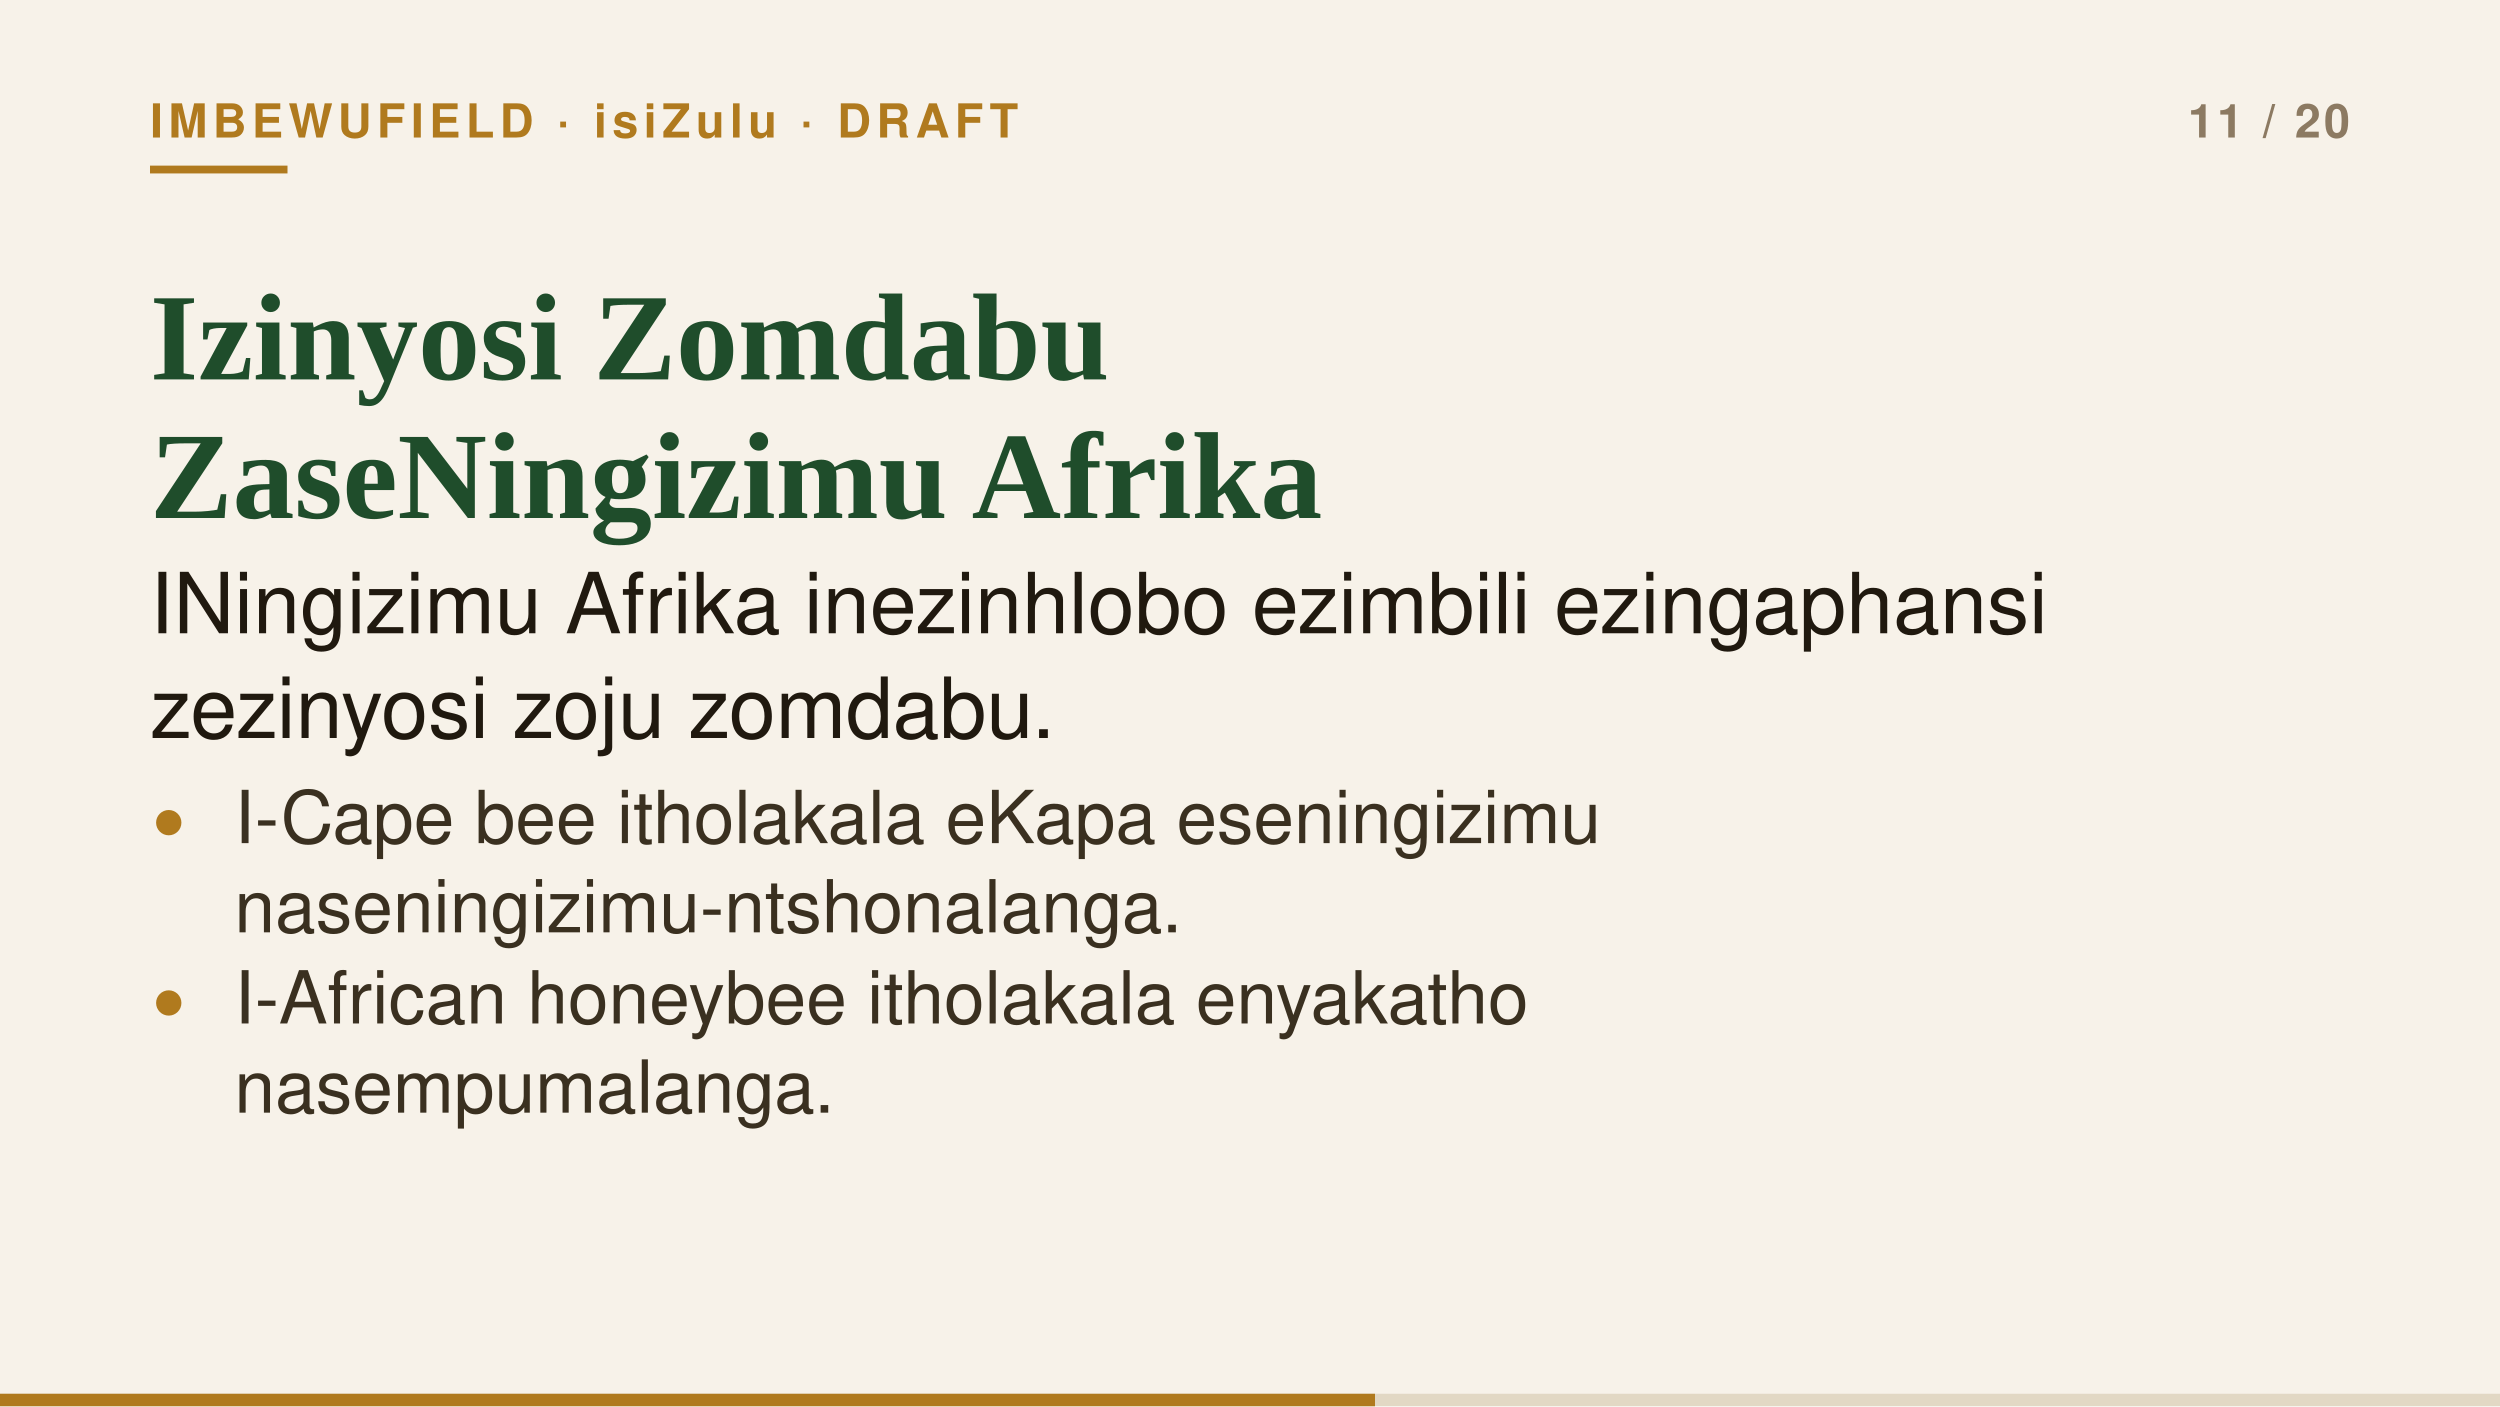
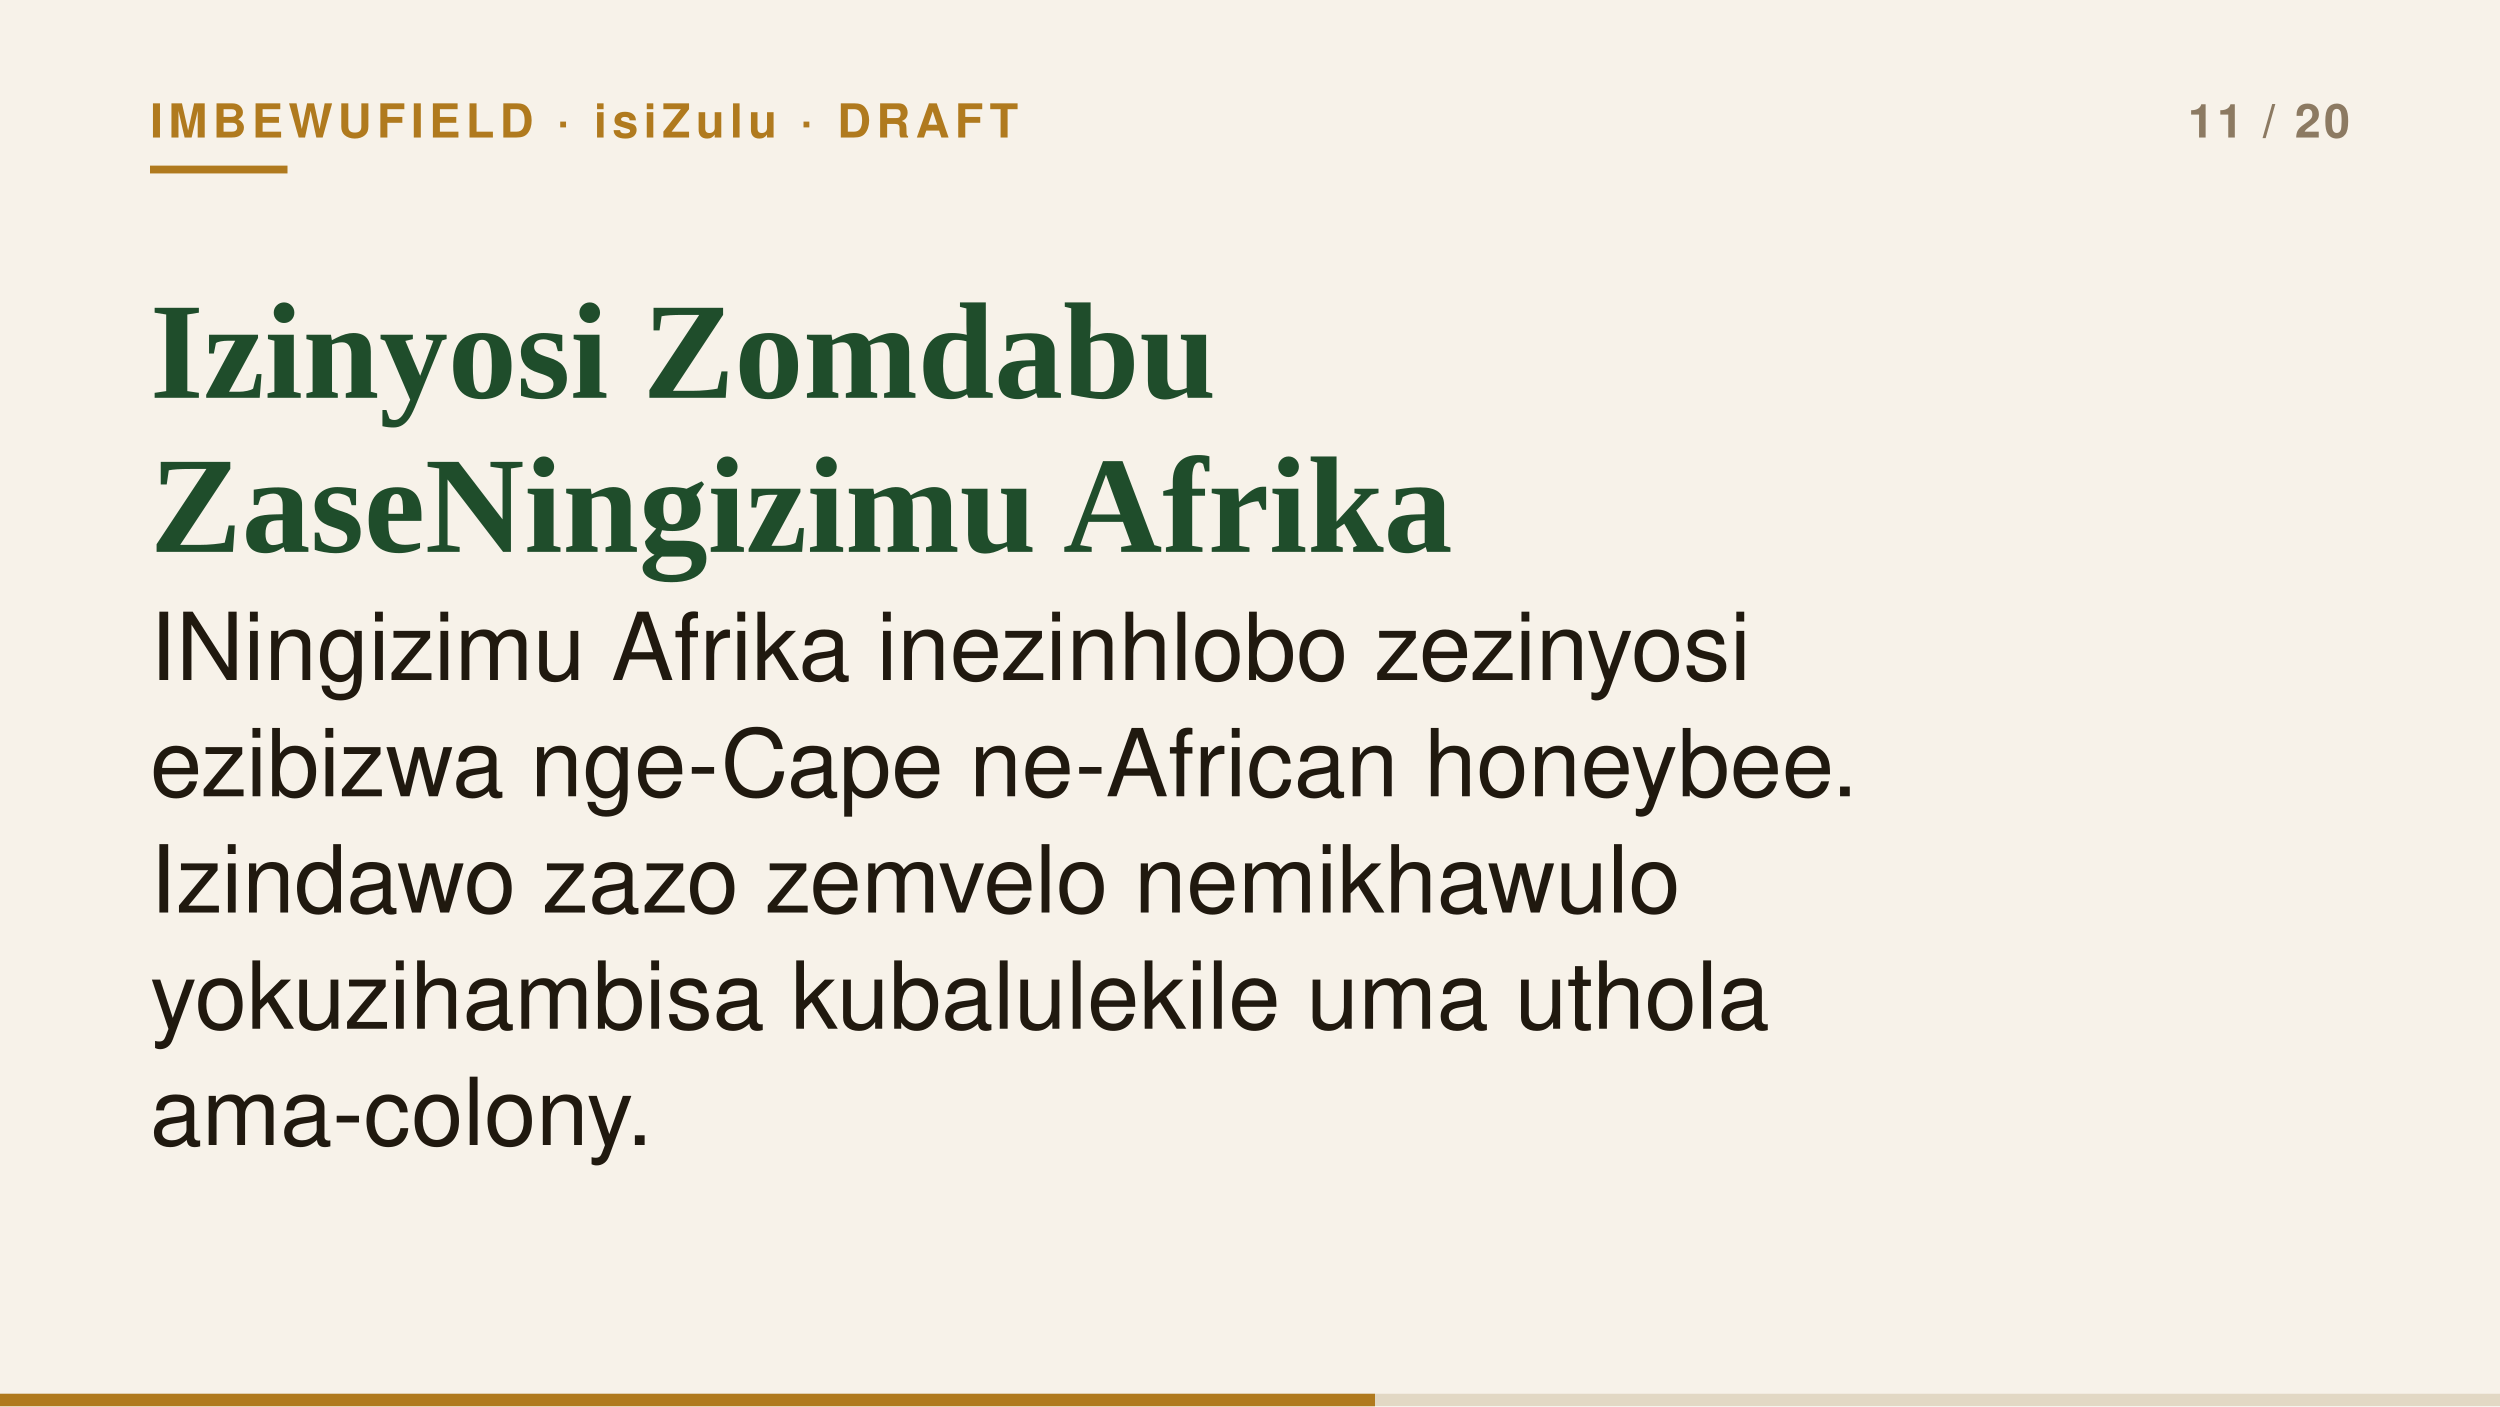
<svg xmlns="http://www.w3.org/2000/svg" viewBox="0 0 1600 900" width="1600" height="900">
  <style>.eye{font:700 30px 'Helvetica Neue',Helvetica,Arial,'Liberation Sans',sans-serif;letter-spacing:3.4px}.num{text-anchor:end;letter-spacing:2px}.hero{font:700 132px Georgia,'Iowan Old Style','Times New Roman',serif}.tag{font:italic 400 58px Georgia,'Iowan Old Style','Times New Roman',serif}.title{font-family:Georgia,'Iowan Old Style','Times New Roman',serif;font-weight:700}.lead{font-family:'Helvetica Neue',Helvetica,Arial,'Liberation Sans',sans-serif;font-weight:400}.point{font-family:'Helvetica Neue',Helvetica,Arial,'Liberation Sans',sans-serif;font-weight:400}.q{font:italic 400 46px Georgia,'Iowan Old Style','Times New Roman',serif}</style>
  <rect width="1600" height="900" fill="#F7F2E9" />
  <text class="eye" font-size="30" x="96" y="88" fill="#B07A1E">IMBEWUFIELD · isiZulu · DRAFT</text>
  <text class="eye num" x="1504" y="88" fill="#8C7A62">11 / 20</text>
  <rect x="96" y="106" width="88" height="5" fill="#B07A1E" />
-   <text class="title" font-size="79.2" fill="#1F4D2B">
-     <tspan x="96" y="242.8">Izinyosi Zomdabu</tspan>
-     <tspan x="96" y="331.5">ZaseNingizimu Afrika</tspan>
+   <text class="title" font-size="88" fill="#1F4D2B">
+     <tspan x="96" y="254.6">Izinyosi Zomdabu</tspan>
+     <tspan x="96" y="353.2">ZaseNingizimu Afrika</tspan>
  </text>
-   <text class="lead" font-size="54" fill="#20190F">
-     <tspan x="96" y="405.3">INingizimu Afrika inezinhlobo ezimbili ezingaphansi</tspan>
-     <tspan x="96" y="472.3">zezinyosi zoju zomdabu.</tspan>
-   </text>
-   <circle cx="108" cy="526.5" r="8.1" fill="#B07A1E" />
-   <text class="point" font-size="46.8" fill="#3A3020">
-     <tspan x="150" y="539.6">I-Cape bee itholakala eKapa eseningizimu</tspan>
-     <tspan x="150" y="596.7">naseningizimu-ntshonalanga.</tspan>
-   </text>
-   <circle cx="108" cy="641.9" r="8.1" fill="#B07A1E" />
-   <text class="point" font-size="46.8" fill="#3A3020">
-     <tspan x="150" y="655">I-African honeybee itholakala enyakatho</tspan>
-     <tspan x="150" y="712.1">nasempumalanga.</tspan>
+   <text class="lead" font-size="60" fill="#20190F">
+     <tspan x="96" y="435.2">INingizimu Afrika inezinhlobo zezinyosi</tspan>
+     <tspan x="96" y="509.6">ezibizwa nge-Cape ne-African honeybee.</tspan>
+     <tspan x="96" y="584">Izindawo zazo zemvelo nemikhawulo</tspan>
+     <tspan x="96" y="658.4">yokuzihambisa kubalulekile uma uthola</tspan>
+     <tspan x="96" y="732.8">ama-colony.</tspan>
  </text>
  <rect x="0" y="892" width="1600" height="8" fill="#E2D8C4" />
  <rect x="0" y="892" width="880" height="8" fill="#B07A1E" />
</svg>
